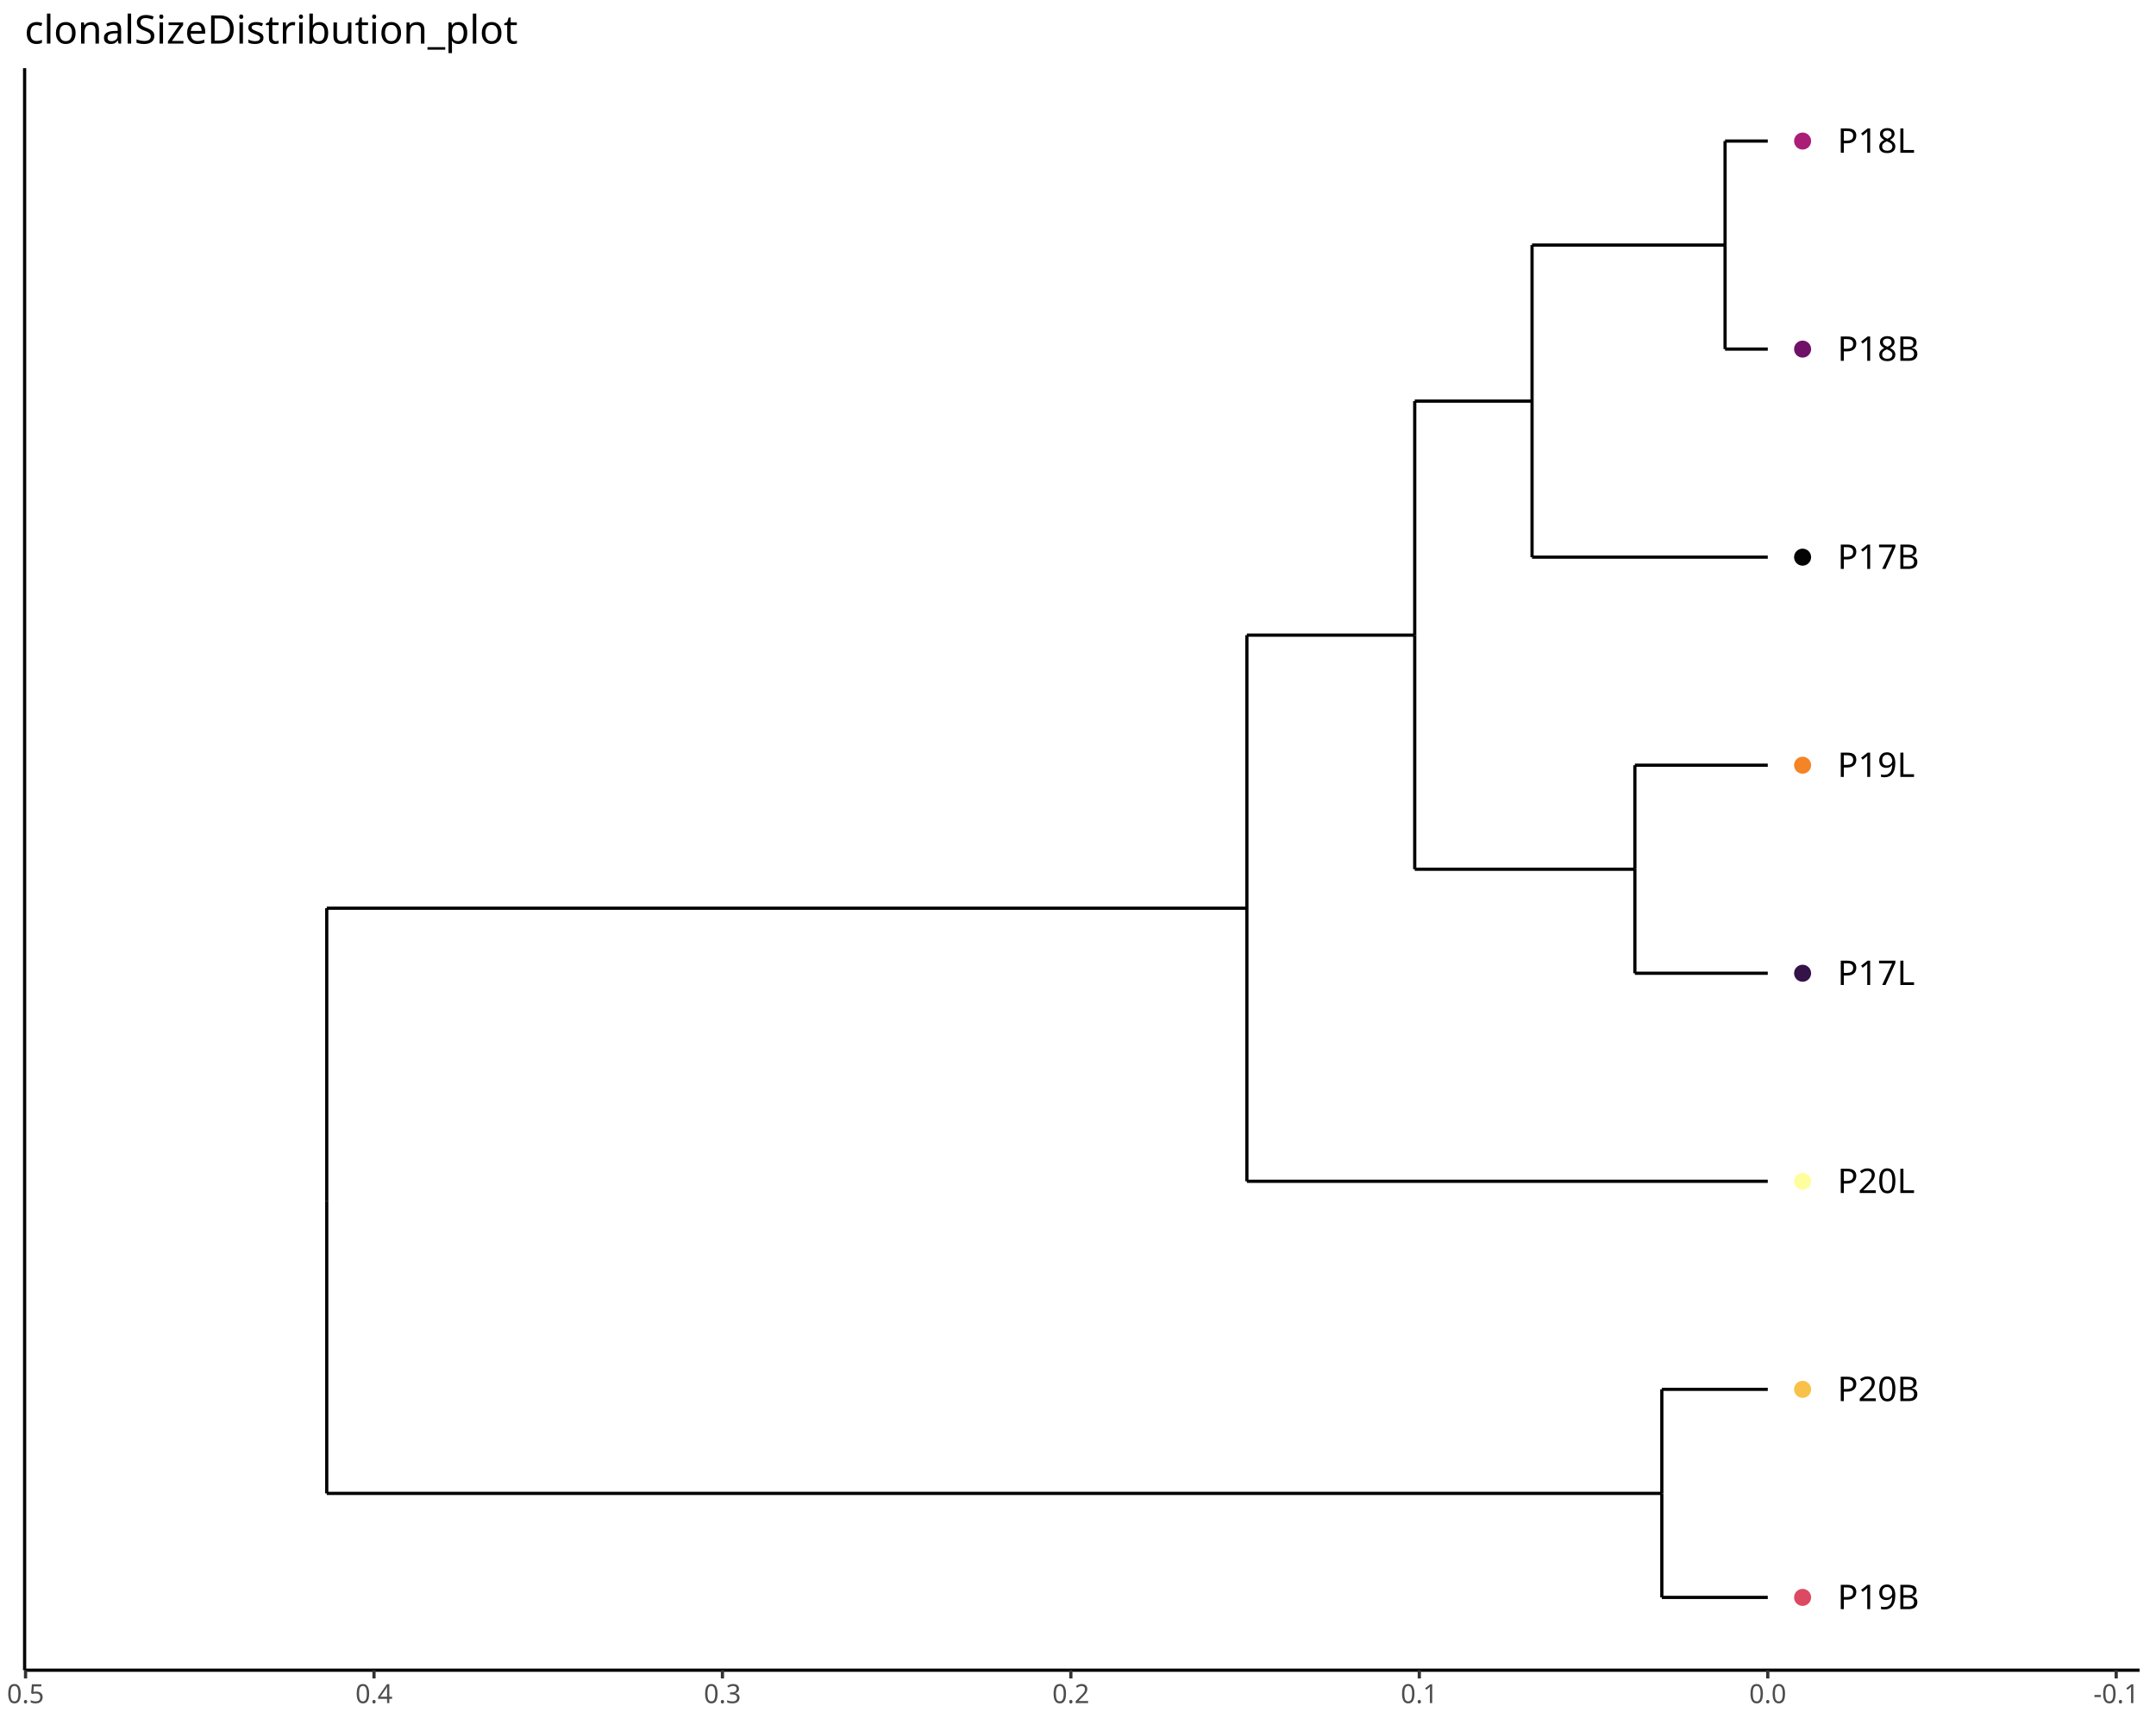
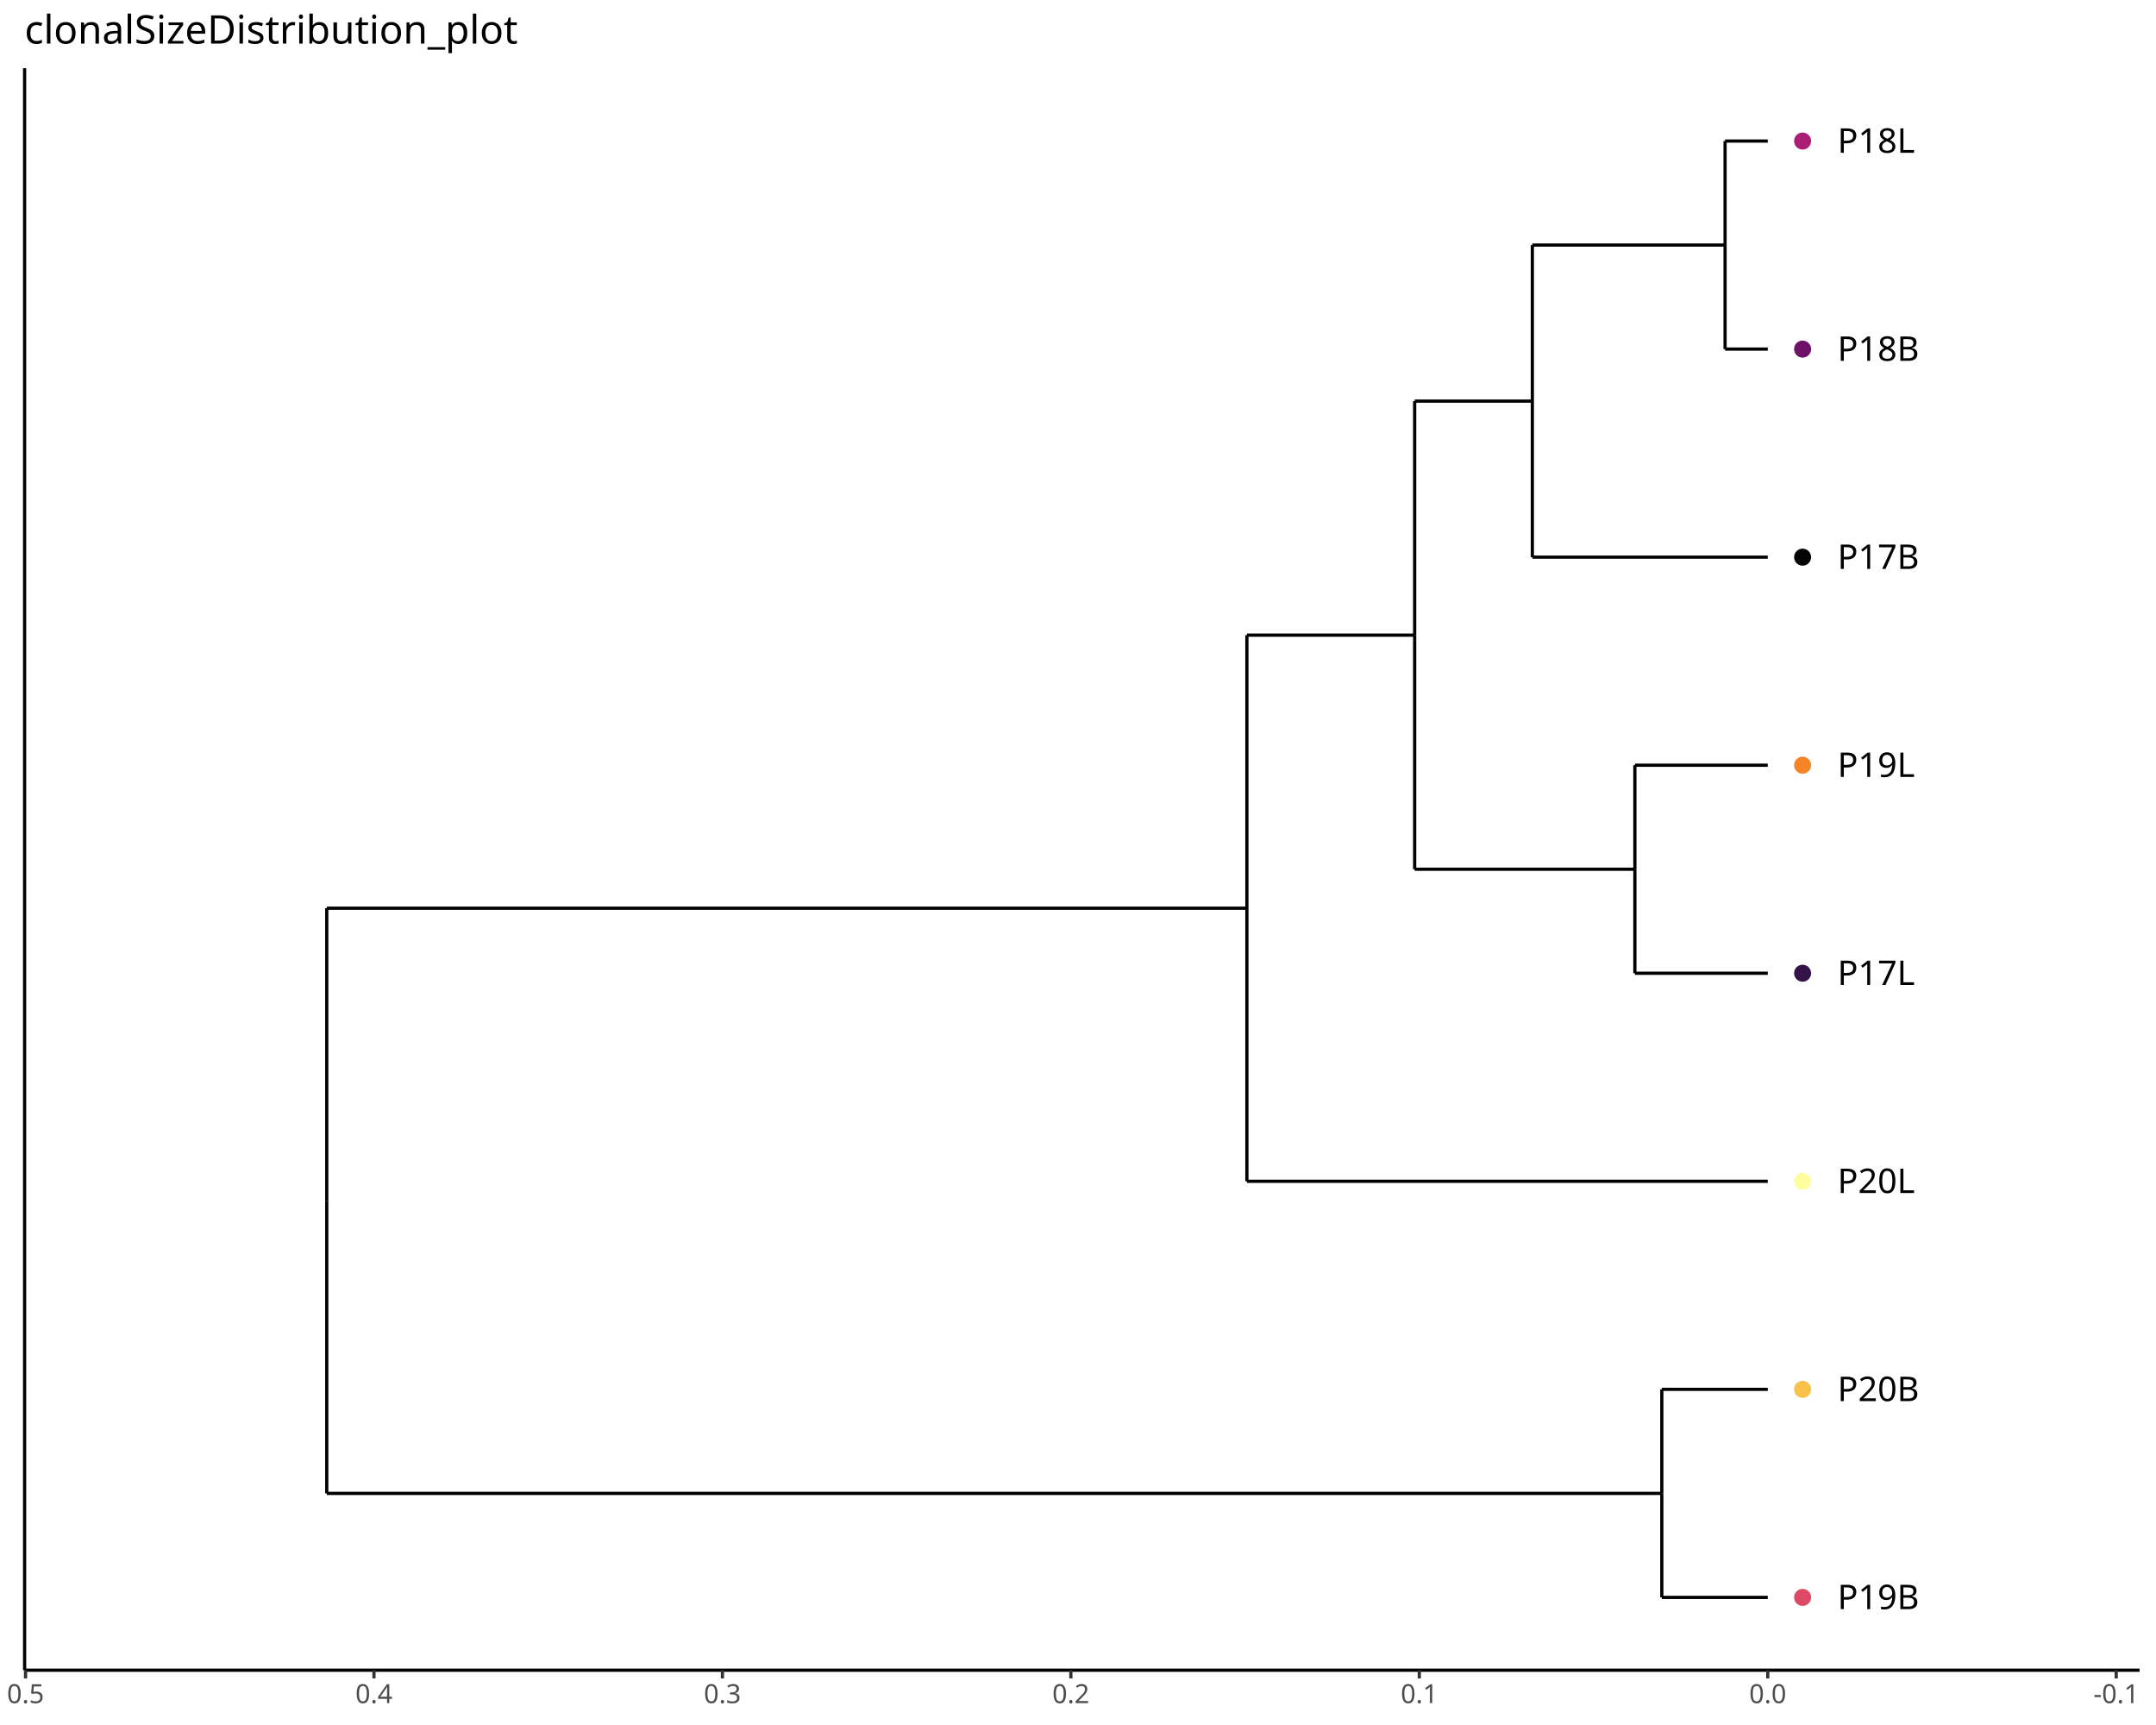
<svg xmlns="http://www.w3.org/2000/svg" class="svglite" data-engine-version="2.0" width="720.00pt" height="576.00pt" viewBox="0 0 720.00 576.00">
  <defs>
    <style type="text/css">
    .svglite line, .svglite polyline, .svglite polygon, .svglite path, .svglite rect, .svglite circle {
      fill: none;
      stroke: #000000;
      stroke-linecap: round;
      stroke-linejoin: round;
      stroke-miterlimit: 10.00;
    }
  </style>
  </defs>
  <rect width="100%" height="100%" style="stroke: none; fill: #FFFFFF;" />
  <defs>
    <clipPath id="cpMC4wMHw3MjAuMDB8MC4wMHw1NzYuMDA=">
      <rect x="0.00" y="0.00" width="720.00" height="576.00" />
    </clipPath>
  </defs>
  <g clip-path="url(#cpMC4wMHw3MjAuMDB8MC4wMHw1NzYuMDA=)">
    <rect x="0.00" y="0.00" width="720.00" height="576.00" style="stroke-width: 1.07; stroke: #FFFFFF; fill: #FFFFFF;" />
  </g>
  <defs>
    <clipPath id="cpOC4yMnw3MTQuNTJ8MjIuNzh8NTU3Ljcx">
      <rect x="8.22" y="22.78" width="706.30" height="534.92" />
    </clipPath>
  </defs>
  <g clip-path="url(#cpOC4yMnw3MTQuNTJ8MjIuNzh8NTU3Ljcx)">
    <rect x="8.22" y="22.78" width="706.30" height="534.92" style="stroke-width: 1.07; stroke: none; fill: #FFFFFF;" />
    <line x1="109.12" y1="400.96" x2="109.12" y2="498.66" style="stroke-width: 1.07; stroke-linecap: butt;" />
    <line x1="109.12" y1="498.66" x2="554.97" y2="498.66" style="stroke-width: 1.07; stroke-linecap: butt;" />
    <line x1="109.12" y1="400.96" x2="109.12" y2="303.27" style="stroke-width: 1.07; stroke-linecap: butt;" />
    <line x1="109.12" y1="303.27" x2="416.40" y2="303.27" style="stroke-width: 1.07; stroke-linecap: butt;" />
    <line x1="554.97" y1="498.66" x2="554.97" y2="533.39" style="stroke-width: 1.07; stroke-linecap: butt;" />
    <line x1="554.97" y1="533.39" x2="590.35" y2="533.39" style="stroke-width: 1.07; stroke-linecap: butt;" />
    <line x1="554.97" y1="498.66" x2="554.97" y2="463.92" style="stroke-width: 1.07; stroke-linecap: butt;" />
    <line x1="554.97" y1="463.92" x2="590.35" y2="463.92" style="stroke-width: 1.07; stroke-linecap: butt;" />
    <line x1="416.40" y1="303.27" x2="416.40" y2="394.45" style="stroke-width: 1.07; stroke-linecap: butt;" />
    <line x1="416.40" y1="394.45" x2="590.35" y2="394.45" style="stroke-width: 1.07; stroke-linecap: butt;" />
    <line x1="416.40" y1="303.27" x2="416.40" y2="212.09" style="stroke-width: 1.07; stroke-linecap: butt;" />
-     <line x1="416.40" y1="212.09" x2="472.45" y2="212.09" style="stroke-width: 1.07; stroke-linecap: butt;" />
-     <line x1="472.45" y1="212.09" x2="472.45" y2="290.24" style="stroke-width: 1.07; stroke-linecap: butt;" />
-     <line x1="472.45" y1="290.24" x2="545.97" y2="290.24" style="stroke-width: 1.07; stroke-linecap: butt;" />
-     <line x1="472.45" y1="212.09" x2="472.45" y2="133.94" style="stroke-width: 1.07; stroke-linecap: butt;" />
-     <line x1="472.45" y1="133.94" x2="511.63" y2="133.94" style="stroke-width: 1.07; stroke-linecap: butt;" />
+     <line x1="416.40" y1="212.09" x2="472.43" y2="212.09" style="stroke-width: 1.07; stroke-linecap: butt;" />
+     <line x1="472.43" y1="212.09" x2="472.43" y2="290.24" style="stroke-width: 1.07; stroke-linecap: butt;" />
+     <line x1="472.43" y1="290.24" x2="545.97" y2="290.24" style="stroke-width: 1.07; stroke-linecap: butt;" />
+     <line x1="472.43" y1="212.09" x2="472.43" y2="133.94" style="stroke-width: 1.07; stroke-linecap: butt;" />
+     <line x1="472.43" y1="133.94" x2="511.73" y2="133.94" style="stroke-width: 1.07; stroke-linecap: butt;" />
    <line x1="545.97" y1="290.24" x2="545.97" y2="324.98" style="stroke-width: 1.07; stroke-linecap: butt;" />
    <line x1="545.97" y1="324.98" x2="590.35" y2="324.98" style="stroke-width: 1.07; stroke-linecap: butt;" />
    <line x1="545.97" y1="290.24" x2="545.97" y2="255.51" style="stroke-width: 1.07; stroke-linecap: butt;" />
    <line x1="545.97" y1="255.51" x2="590.35" y2="255.51" style="stroke-width: 1.07; stroke-linecap: butt;" />
-     <line x1="511.63" y1="133.94" x2="511.63" y2="186.04" style="stroke-width: 1.07; stroke-linecap: butt;" />
-     <line x1="511.63" y1="186.04" x2="590.35" y2="186.04" style="stroke-width: 1.07; stroke-linecap: butt;" />
-     <line x1="511.63" y1="133.94" x2="511.63" y2="81.83" style="stroke-width: 1.07; stroke-linecap: butt;" />
-     <line x1="511.63" y1="81.83" x2="576.09" y2="81.83" style="stroke-width: 1.07; stroke-linecap: butt;" />
+     <line x1="511.73" y1="133.94" x2="511.73" y2="186.04" style="stroke-width: 1.07; stroke-linecap: butt;" />
+     <line x1="511.73" y1="186.04" x2="590.35" y2="186.04" style="stroke-width: 1.07; stroke-linecap: butt;" />
+     <line x1="511.73" y1="133.94" x2="511.73" y2="81.83" style="stroke-width: 1.07; stroke-linecap: butt;" />
+     <line x1="511.73" y1="81.83" x2="576.09" y2="81.83" style="stroke-width: 1.07; stroke-linecap: butt;" />
    <line x1="576.09" y1="81.83" x2="576.09" y2="116.57" style="stroke-width: 1.07; stroke-linecap: butt;" />
    <line x1="576.09" y1="116.57" x2="590.35" y2="116.57" style="stroke-width: 1.07; stroke-linecap: butt;" />
    <line x1="576.09" y1="81.83" x2="576.09" y2="47.10" style="stroke-width: 1.07; stroke-linecap: butt;" />
    <line x1="576.09" y1="47.10" x2="590.35" y2="47.10" style="stroke-width: 1.07; stroke-linecap: butt;" />
    <text x="613.62" y="537.31" style="font-size: 11.38px; font-family: sans;" textLength="27.85px" lengthAdjust="spacingAndGlyphs">P19B</text>
    <text x="613.62" y="467.84" style="font-size: 11.38px; font-family: sans;" textLength="27.85px" lengthAdjust="spacingAndGlyphs">P20B</text>
    <text x="613.62" y="398.37" style="font-size: 11.38px; font-family: sans;" textLength="26.58px" lengthAdjust="spacingAndGlyphs">P20L</text>
    <text x="613.62" y="328.90" style="font-size: 11.38px; font-family: sans;" textLength="26.58px" lengthAdjust="spacingAndGlyphs">P17L</text>
    <text x="613.62" y="259.43" style="font-size: 11.38px; font-family: sans;" textLength="26.58px" lengthAdjust="spacingAndGlyphs">P19L</text>
    <text x="613.62" y="189.96" style="font-size: 11.38px; font-family: sans;" textLength="27.85px" lengthAdjust="spacingAndGlyphs">P17B</text>
    <text x="613.62" y="120.48" style="font-size: 11.38px; font-family: sans;" textLength="27.85px" lengthAdjust="spacingAndGlyphs">P18B</text>
    <text x="613.62" y="51.01" style="font-size: 11.38px; font-family: sans;" textLength="26.58px" lengthAdjust="spacingAndGlyphs">P18L</text>
    <circle cx="601.98" cy="533.39" r="2.49" style="stroke-width: 0.71; stroke: #DC4962; fill: #DC4962;" />
    <circle cx="601.98" cy="463.92" r="2.49" style="stroke-width: 0.71; stroke: #F8C149; fill: #F8C149;" />
    <circle cx="601.98" cy="394.45" r="2.49" style="stroke-width: 0.71; stroke: #FFFE9E; fill: #FFFE9E;" />
    <circle cx="601.98" cy="324.98" r="2.49" style="stroke-width: 0.71; stroke: #341348; fill: #341348;" />
    <circle cx="601.98" cy="255.51" r="2.49" style="stroke-width: 0.71; stroke: #F58426; fill: #F58426;" />
    <circle cx="601.98" cy="186.04" r="2.49" style="stroke-width: 0.71; stroke: #040404; fill: #040404;" />
    <circle cx="601.98" cy="116.57" r="2.49" style="stroke-width: 0.71; stroke: #701069; fill: #701069;" />
    <circle cx="601.98" cy="47.10" r="2.49" style="stroke-width: 0.71; stroke: #AB1E75; fill: #AB1E75;" />
  </g>
  <g clip-path="url(#cpMC4wMHw3MjAuMDB8MC4wMHw1NzYuMDA=)">
    <polyline points="8.22,557.71 8.22,22.78 " style="stroke-width: 1.07; stroke-linecap: butt;" />
    <polyline points="8.22,557.71 714.52,557.71 " style="stroke-width: 1.07; stroke-linecap: butt;" />
    <polyline points="706.71,560.45 706.71,557.71 " style="stroke-width: 1.07; stroke: #333333; stroke-linecap: butt;" />
    <polyline points="590.35,560.45 590.35,557.71 " style="stroke-width: 1.07; stroke: #333333; stroke-linecap: butt;" />
    <polyline points="473.98,560.45 473.98,557.71 " style="stroke-width: 1.07; stroke: #333333; stroke-linecap: butt;" />
    <polyline points="357.62,560.45 357.62,557.71 " style="stroke-width: 1.07; stroke: #333333; stroke-linecap: butt;" />
    <polyline points="241.26,560.45 241.26,557.71 " style="stroke-width: 1.07; stroke: #333333; stroke-linecap: butt;" />
-     <polyline points="124.90,560.45 124.90,557.71 " style="stroke-width: 1.07; stroke: #333333; stroke-linecap: butt;" />
+     <polyline points="124.89,560.45 124.89,557.71 " style="stroke-width: 1.07; stroke: #333333; stroke-linecap: butt;" />
    <polyline points="8.53,560.45 8.53,557.71 " style="stroke-width: 1.07; stroke: #333333; stroke-linecap: butt;" />
    <text x="706.71" y="568.69" text-anchor="middle" style="font-size: 8.80px; fill: #4D4D4D; font-family: sans;" textLength="15.16px" lengthAdjust="spacingAndGlyphs">-0.1</text>
    <text x="590.35" y="568.69" text-anchor="middle" style="font-size: 8.80px; fill: #4D4D4D; font-family: sans;" textLength="12.23px" lengthAdjust="spacingAndGlyphs">0.0</text>
    <text x="473.98" y="568.69" text-anchor="middle" style="font-size: 8.80px; fill: #4D4D4D; font-family: sans;" textLength="12.23px" lengthAdjust="spacingAndGlyphs">0.1</text>
    <text x="357.62" y="568.69" text-anchor="middle" style="font-size: 8.80px; fill: #4D4D4D; font-family: sans;" textLength="12.23px" lengthAdjust="spacingAndGlyphs">0.2</text>
    <text x="241.26" y="568.69" text-anchor="middle" style="font-size: 8.80px; fill: #4D4D4D; font-family: sans;" textLength="12.23px" lengthAdjust="spacingAndGlyphs">0.3</text>
-     <text x="124.90" y="568.69" text-anchor="middle" style="font-size: 8.80px; fill: #4D4D4D; font-family: sans;" textLength="12.23px" lengthAdjust="spacingAndGlyphs">0.4</text>
+     <text x="124.89" y="568.69" text-anchor="middle" style="font-size: 8.80px; fill: #4D4D4D; font-family: sans;" textLength="12.23px" lengthAdjust="spacingAndGlyphs">0.4</text>
    <text x="8.53" y="568.69" text-anchor="middle" style="font-size: 8.80px; fill: #4D4D4D; font-family: sans;" textLength="12.23px" lengthAdjust="spacingAndGlyphs">0.5</text>
    <text x="8.22" y="14.56" style="font-size: 13.20px; font-family: sans;" textLength="154.83px" lengthAdjust="spacingAndGlyphs">clonalSizeDistribution_plot</text>
  </g>
</svg>
